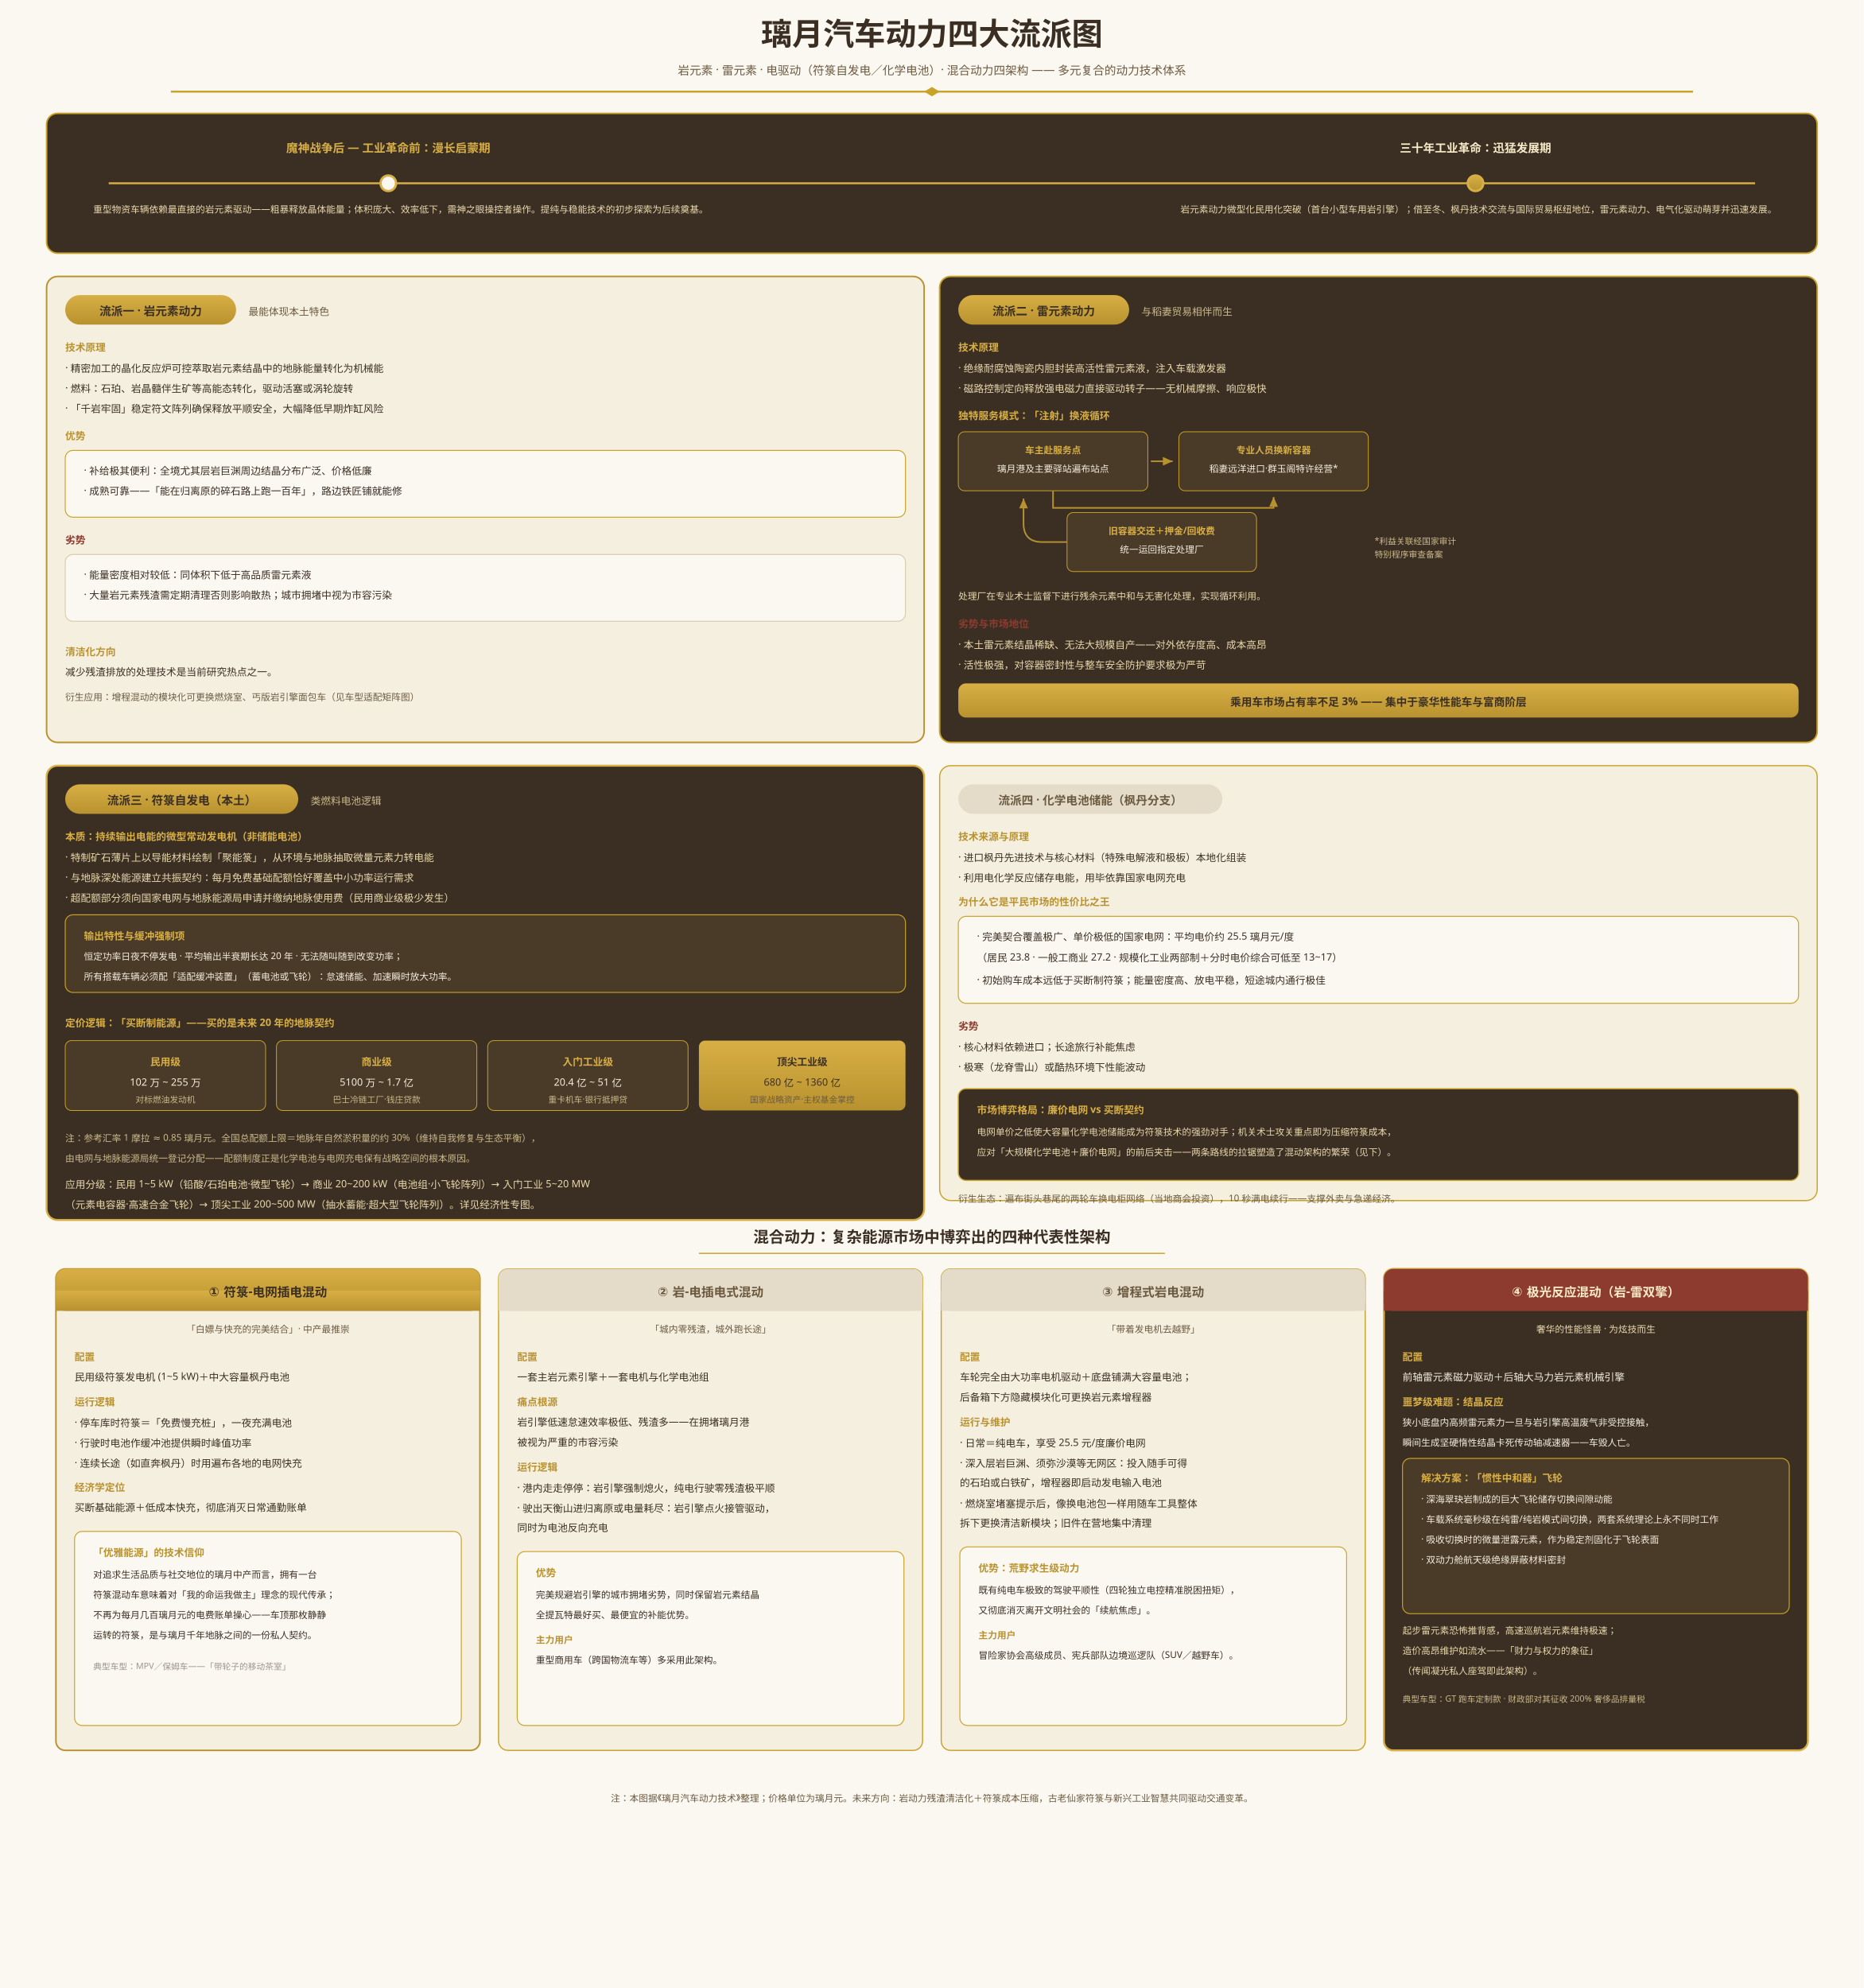
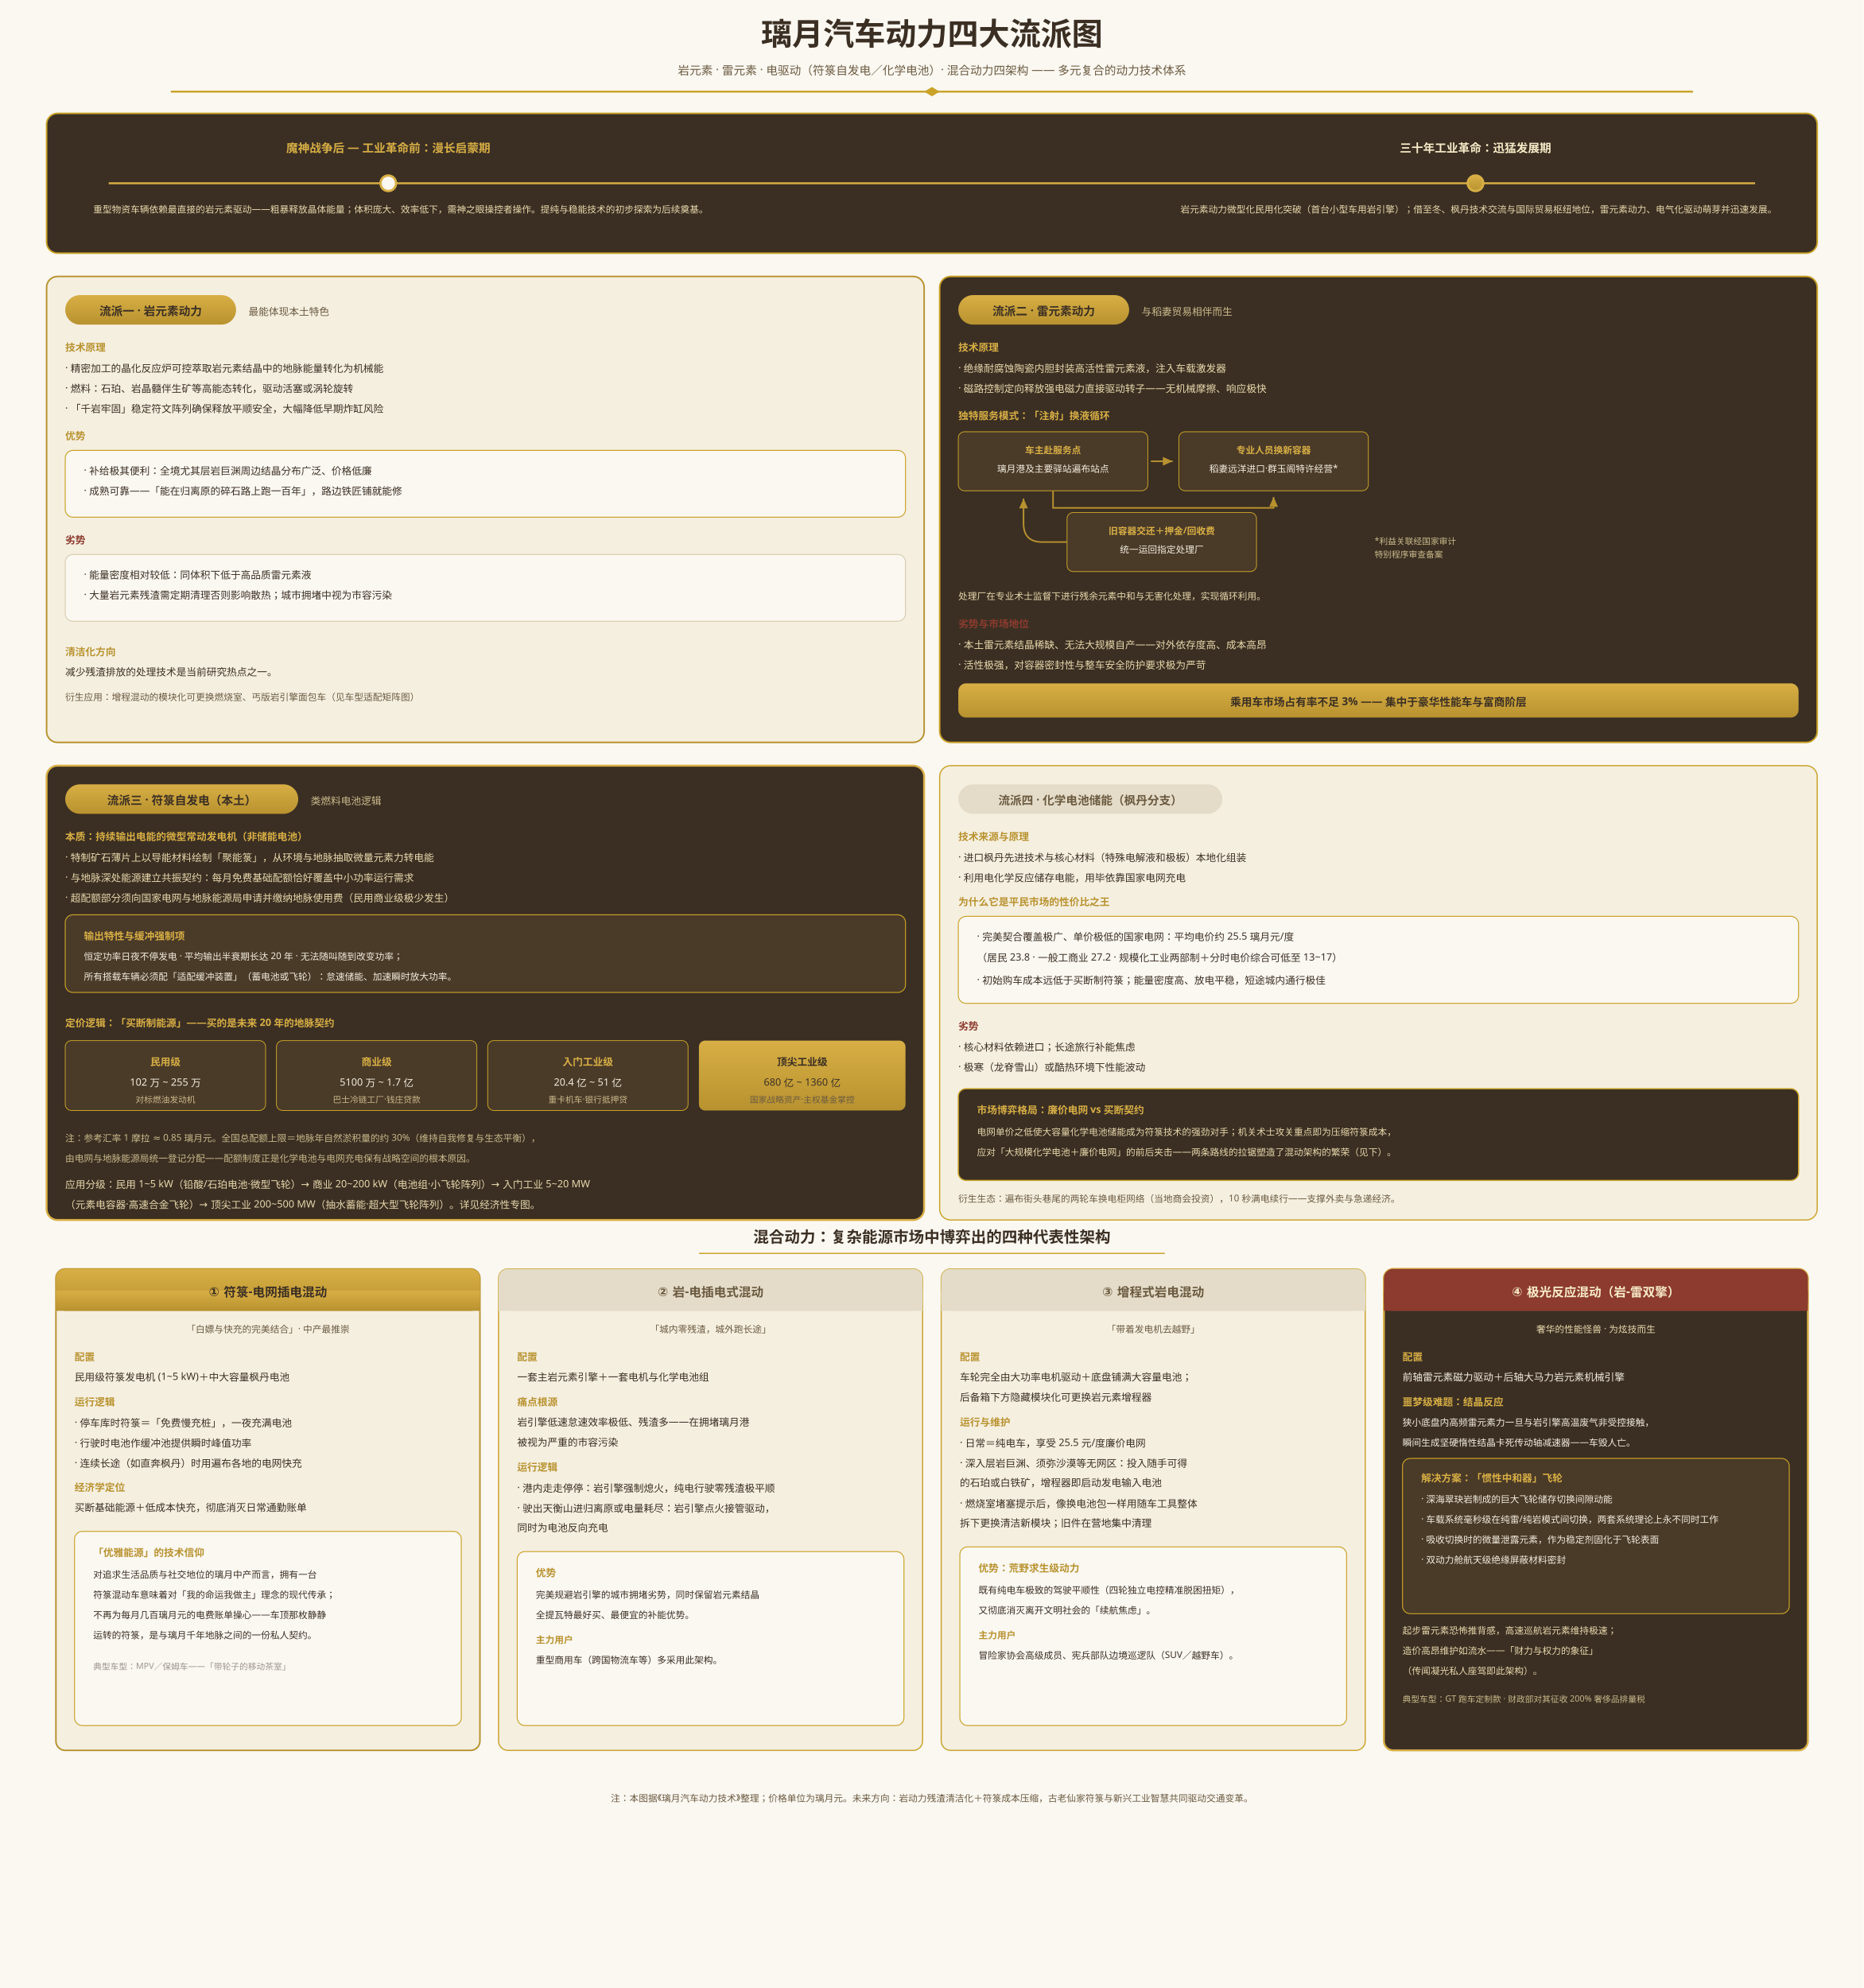
<svg xmlns="http://www.w3.org/2000/svg" viewBox="0 0 2400 2560" font-family="'Microsoft YaHei','PingFang SC','Noto Sans SC',sans-serif">
  <defs>
    <linearGradient id="goldTop" x1="0" y1="0" x2="0" y2="1">
      <stop offset="0" stop-color="#D8AF45" />
      <stop offset="1" stop-color="#B8922F" />
    </linearGradient>
    <marker id="arrow" viewBox="0 0 10 10" refX="9" refY="5" markerWidth="7" markerHeight="7" orient="auto-start-reverse">
      <path d="M 0 1 L 9 5 L 0 9 Z" fill="#B8922F" />
    </marker>
  </defs>
  <rect width="2400" height="2560" fill="#FBF8F2" />
  <text x="1200" y="58" text-anchor="middle" font-size="40" font-weight="700" fill="#3B2F23">璃月汽车动力四大流派图</text>
  <text x="1200" y="96" text-anchor="middle" font-size="15" fill="#6B5A40">岩元素 · 雷元素 · 电驱动（符箓自发电／化学电池）· 混合动力四架构 —— 多元复合的动力技术体系</text>
  <line x1="220" y1="118" x2="2180" y2="118" stroke="#C9A227" stroke-width="2.5" />
  <polygon points="1200,112 1210,118 1200,124 1190,118" fill="#C9A227" />
  <g>
    <rect x="60" y="146" width="2280" height="180" rx="14" fill="#3B2F23" stroke="#C9A227" stroke-width="2" />
    <line x1="140" y1="236" x2="2260" y2="236" stroke="#D8AF45" stroke-width="2.5" />
    <circle cx="500" cy="236" r="10" fill="#FBF8F2" stroke="#D8AF45" stroke-width="3" />
    <circle cx="1900" cy="236" r="10" fill="url(#goldTop)" stroke="#D8AF45" stroke-width="3" />
    <text x="500" y="196" text-anchor="middle" font-size="15" font-weight="700" fill="#D8AF45">魔神战争后 — 工业革命前：漫长启蒙期</text>
    <text x="1900" y="196" text-anchor="middle" font-size="15" font-weight="700" fill="#F7EBC8">三十年工业革命：迅猛发展期</text>
    <text x="120" y="274" font-size="12" fill="#E8D8AC">重型物资车辆依赖最直接的岩元素驱动——粗暴释放晶体能量；体积庞大、效率低下，需神之眼操控者操作。提纯与稳能技术的初步探索为后续奠基。</text>
    <text x="1520" y="274" font-size="12" fill="#E8D8AC">岩元素动力微型化民用化突破（首台小型车用岩引擎）；借至冬、枫丹技术交流与国际贸易枢纽地位，雷元素动力、电气化驱动萌芽并迅速发展。</text>
  </g>
  <g>
    <rect x="60" y="356" width="1130" height="600" rx="14" fill="#F5EFE0" stroke="#B8922F" stroke-width="2" />
    <rect x="84" y="380" width="220" height="38" rx="19" fill="url(#goldTop)" />
    <text x="194" y="406" text-anchor="middle" font-size="15" font-weight="700" fill="#3B2F23">流派一 · 岩元素动力</text>
    <text x="320" y="406" font-size="13" fill="#6B5A40">最能体现本土特色</text>
    <text x="84" y="452" font-size="13" font-weight="700" fill="#B8922F">技术原理</text>
    <text x="84" y="478" font-size="13" fill="#3B2F23">· 精密加工的晶化反应炉可控萃取岩元素结晶中的地脉能量转化为机械能</text>
    <text x="84" y="504" font-size="13" fill="#3B2F23">· 燃料：石珀、岩晶髓伴生矿等高能态转化，驱动活塞或涡轮旋转</text>
    <text x="84" y="530" font-size="13" fill="#3B2F23">· 「千岩牢固」稳定符文阵列确保释放平顺安全，大幅降低早期炸缸风险</text>
    <text x="84" y="566" font-size="13" font-weight="700" fill="#B8922F">优势</text>
    <rect x="84" y="580" width="1082" height="86" rx="10" fill="#FBF8F2" stroke="#C9A227" stroke-width="1.2" />
    <text x="108" y="610" font-size="13" fill="#3B2F23">· 补给极其便利：全境尤其层岩巨渊周边结晶分布广泛、价格低廉</text>
    <text x="108" y="636" font-size="13" fill="#3B2F23">· 成熟可靠——「能在归离原的碎石路上跑一百年」，路边铁匠铺就能修</text>
    <text x="84" y="700" font-size="13" font-weight="700" fill="#8C3B2E">劣势</text>
    <rect x="84" y="714" width="1082" height="86" rx="10" fill="#FBF8F2" stroke="#D8CCAE" stroke-width="1.2" />
    <text x="108" y="744" font-size="13" fill="#3B2F23">· 能量密度相对较低：同体积下低于高品质雷元素液</text>
    <text x="108" y="770" font-size="13" fill="#3B2F23">· 大量岩元素残渣需定期清理否则影响散热；城市拥堵中视为市容污染</text>
    <text x="84" y="844" font-size="13" font-weight="700" fill="#B8922F">清洁化方向</text>
    <text x="84" y="870" font-size="13" fill="#3B2F23">减少残渣排放的处理技术是当前研究热点之一。</text>
    <text x="84" y="902" font-size="12" fill="#6B5A40">衍生应用：增程混动的模块化可更换燃烧室、丐版岩引擎面包车（见车型适配矩阵图）</text>
  </g>
  <g>
    <rect x="1210" y="356" width="1130" height="600" rx="14" fill="#3B2F23" stroke="#C9A227" stroke-width="2" />
    <rect x="1234" y="380" width="220" height="38" rx="19" fill="url(#goldTop)" />
    <text x="1344" y="406" text-anchor="middle" font-size="15" font-weight="700" fill="#3B2F23">流派二 · 雷元素动力</text>
    <text x="1470" y="406" font-size="13" fill="#C9B98A">与稻妻贸易相伴而生</text>
    <text x="1234" y="452" font-size="13" font-weight="700" fill="#D8AF45">技术原理</text>
    <text x="1234" y="478" font-size="13" fill="#E8D8AC">· 绝缘耐腐蚀陶瓷内胆封装高活性雷元素液，注入车载激发器</text>
    <text x="1234" y="504" font-size="13" fill="#E8D8AC">· 磁路控制定向释放强电磁力直接驱动转子——无机械摩擦、响应极快</text>
    <text x="1234" y="540" font-size="13" font-weight="700" fill="#D8AF45">独特服务模式：「注射」换液循环</text>
    <g font-size="12" fill="#F3EDDE">
      <rect x="1234" y="556" width="244" height="76" rx="8" fill="#4A3A28" stroke="#C9A227" stroke-width="1" />
      <text x="1356" y="584" text-anchor="middle" fill="#D8AF45" font-weight="700">车主赴服务点</text>
      <text x="1356" y="608" text-anchor="middle">璃月港及主要驿站遍布站点</text>
      <path d="M 1482 594 H 1510" stroke="#B8922F" stroke-width="2" marker-end="url(#arrow)" />
      <rect x="1518" y="556" width="244" height="76" rx="8" fill="#4A3A28" stroke="#C9A227" stroke-width="1" />
      <text x="1640" y="584" text-anchor="middle" fill="#D8AF45" font-weight="700">专业人员换新容器</text>
      <text x="1640" y="608" text-anchor="middle">稻妻远洋进口·群玉阁特许经营*</text>
      <path d="M 1356 632 V 654 H 1640 V 640" fill="none" stroke="#B8922F" stroke-width="2" marker-end="url(#arrow)" />
      <rect x="1374" y="660" width="244" height="76" rx="8" fill="#4A3A28" stroke="#C9A227" stroke-width="1" />
      <text x="1496" y="688" text-anchor="middle" fill="#D8AF45" font-weight="700">旧容器交还＋押金/回收费</text>
      <text x="1496" y="712" text-anchor="middle">统一运回指定处理厂</text>
      <path d="M 1374 698 H 1342 Q 1318 698 1318 674 V 642" fill="none" stroke="#B8922F" stroke-width="2" marker-end="url(#arrow)" />
      <text x="1770" y="700" font-size="11" fill="#C9B98A">*利益关联经国家审计</text>
      <text x="1770" y="718" font-size="11" fill="#C9B98A">特别程序审查备案</text>
    </g>
    <text x="1234" y="772" font-size="12" fill="#E8D8AC">处理厂在专业术士监督下进行残余元素中和与无害化处理，实现循环利用。</text>
    <text x="1234" y="808" font-size="13" font-weight="700" fill="#8C3B2E">劣势与市场地位</text>
    <text x="1234" y="834" font-size="13" fill="#E8D8AC">· 本土雷元素结晶稀缺、无法大规模自产——对外依存度高、成本高昂</text>
    <text x="1234" y="860" font-size="13" fill="#E8D8AC">· 活性极强，对容器密封性与整车安全防护要求极为严苛</text>
    <rect x="1234" y="880" width="1082" height="44" rx="10" fill="url(#goldTop)" />
    <text x="1775" y="909" text-anchor="middle" font-size="14" font-weight="700" fill="#3B2F23">乘用车市场占有率不足 3% —— 集中于豪华性能车与富商阶层</text>
  </g>
  <g>
    <rect x="60" y="986" width="1130" height="585" rx="14" fill="#3B2F23" stroke="#D8AF45" stroke-width="2.5" />
    <rect x="84" y="1010" width="300" height="38" rx="19" fill="url(#goldTop)" />
    <text x="234" y="1036" text-anchor="middle" font-size="15" font-weight="700" fill="#3B2F23">流派三 · 符箓自发电（本土）</text>
    <text x="400" y="1036" font-size="13" fill="#C9B98A">类燃料电池逻辑</text>
    <text x="84" y="1082" font-size="13" font-weight="700" fill="#D8AF45">本质：持续输出电能的微型常动发电机（非储能电池）</text>
    <text x="84" y="1108" font-size="13" fill="#E8D8AC">· 特制矿石薄片上以导能材料绘制「聚能箓」，从环境与地脉抽取微量元素力转电能</text>
    <text x="84" y="1134" font-size="13" fill="#E8D8AC">· 与地脉深处能源建立共振契约：每月免费基础配额恰好覆盖中小功率运行需求</text>
    <text x="84" y="1160" font-size="13" fill="#E8D8AC">· 超配额部分须向国家电网与地脉能源局申请并缴纳地脉使用费（民用商业级极少发生）</text>
    <rect x="84" y="1178" width="1082" height="100" rx="10" fill="#4A3A28" stroke="#C9A227" stroke-width="1.2" />
    <text x="108" y="1210" font-size="13" font-weight="700" fill="#D8AF45">输出特性与缓冲强制项</text>
    <text x="108" y="1236" font-size="12" fill="#F3EDDE">恒定功率日夜不停发电 · 平均输出半衰期长达 20 年 · 无法随叫随到改变功率；</text>
    <text x="108" y="1262" font-size="12" fill="#F3EDDE">所有搭载车辆必须配「适配缓冲装置」（蓄电池或飞轮）：怠速储能、加速瞬时放大功率。</text>
    <text x="84" y="1322" font-size="13" font-weight="700" fill="#D8AF45">定价逻辑：「买断制能源」——买的是未来 20 年的地脉契约</text>
    <g font-size="13">
      <rect x="84" y="1340" width="258" height="90" rx="8" fill="#4A3A28" stroke="#C9A227" stroke-width="1" />
      <text x="213" y="1372" text-anchor="middle" font-weight="700" fill="#D8AF45">民用级</text>
      <text x="213" y="1398" text-anchor="middle" fill="#F3EDDE">102 万 ~ 255 万</text>
      <text x="213" y="1420" text-anchor="middle" font-size="11" fill="#C9B98A">对标燃油发动机</text>
      <rect x="356" y="1340" width="258" height="90" rx="8" fill="#4A3A28" stroke="#C9A227" stroke-width="1" />
      <text x="485" y="1372" text-anchor="middle" font-weight="700" fill="#D8AF45">商业级</text>
      <text x="485" y="1398" text-anchor="middle" fill="#F3EDDE">5100 万 ~ 1.7 亿</text>
      <text x="485" y="1420" text-anchor="middle" font-size="11" fill="#C9B98A">巴士冷链工厂·钱庄贷款</text>
      <rect x="628" y="1340" width="258" height="90" rx="8" fill="#4A3A28" stroke="#C9A227" stroke-width="1" />
      <text x="757" y="1372" text-anchor="middle" font-weight="700" fill="#D8AF45">入门工业级</text>
      <text x="757" y="1398" text-anchor="middle" fill="#F3EDDE">20.4 亿 ~ 51 亿</text>
      <text x="757" y="1420" text-anchor="middle" font-size="11" fill="#C9B98A">重卡机车·银行抵押贷</text>
      <rect x="900" y="1340" width="266" height="90" rx="8" fill="url(#goldTop)" />
      <text x="1033" y="1372" text-anchor="middle" font-weight="700" fill="#3B2F23">顶尖工业级</text>
      <text x="1033" y="1398" text-anchor="middle" fill="#3B2F23">680 亿 ~ 1360 亿</text>
      <text x="1033" y="1420" text-anchor="middle" font-size="11" fill="#6B5A40">国家战略资产·主权基金掌控</text>
    </g>
    <text x="84" y="1470" font-size="12" fill="#C9B98A">注：参考汇率 1 摩拉 ≈ 0.85 璃月元。全国总配额上限＝地脉年自然淤积量的约 30%（维持自我修复与生态平衡），</text>
    <text x="84" y="1496" font-size="12" fill="#C9B98A">由电网与地脉能源局统一登记分配——配额制度正是化学电池与电网充电保有战略空间的根本原因。</text>
    <text x="84" y="1530" font-size="13" fill="#E8D8AC">应用分级：民用 1~5 kW（铅酸/石珀电池·微型飞轮）→ 商业 20~200 kW（电池组·小飞轮阵列）→ 入门工业 5~20 MW</text>
    <text x="84" y="1556" font-size="13" fill="#E8D8AC">（元素电容器·高速合金飞轮）→ 顶尖工业 200~500 MW（抽水蓄能·超大型飞轮阵列）。详见经济性专图。</text>
  </g>
  <g>
-     <rect x="1210" y="986" width="1130" height="560" rx="14" fill="#F5EFE0" stroke="#C9A227" stroke-width="1.5" />
+     <rect x="1210" y="986" width="1130" height="585" rx="14" fill="#F5EFE0" stroke="#C9A227" stroke-width="1.5" />
    <rect x="1234" y="1010" width="340" height="38" rx="19" fill="#E4DCC8" />
    <text x="1404" y="1036" text-anchor="middle" font-size="15" font-weight="700" fill="#6B5A40">流派四 · 化学电池储能（枫丹分支）</text>
    <text x="1234" y="1082" font-size="13" font-weight="700" fill="#B8922F">技术来源与原理</text>
    <text x="1234" y="1108" font-size="13" fill="#3B2F23">· 进口枫丹先进技术与核心材料（特殊电解液和极板）本地化组装</text>
    <text x="1234" y="1134" font-size="13" fill="#3B2F23">· 利用电化学反应储存电能，用毕依靠国家电网充电</text>
    <text x="1234" y="1166" font-size="13" font-weight="700" fill="#B8922F">为什么它是平民市场的性价比之王</text>
    <rect x="1234" y="1180" width="1082" height="112" rx="10" fill="#FBF8F2" stroke="#C9A227" stroke-width="1.2" />
    <text x="1258" y="1210" font-size="13" fill="#3B2F23">· 完美契合覆盖极广、单价极低的国家电网：平均电价约 25.5 璃月元/度</text>
    <text x="1258" y="1238" font-size="13" fill="#3B2F23">　（居民 23.8 · 一般工商业 27.2 · 规模化工业两部制＋分时电价综合可低至 13~17）</text>
    <text x="1258" y="1266" font-size="13" fill="#3B2F23">· 初始购车成本远低于买断制符箓；能量密度高、放电平稳，短途城内通行极佳</text>
    <text x="1234" y="1326" font-size="13" font-weight="700" fill="#8C3B2E">劣势</text>
    <text x="1234" y="1352" font-size="13" fill="#3B2F23">· 核心材料依赖进口；长途旅行补能焦虑</text>
    <text x="1234" y="1378" font-size="13" fill="#3B2F23">· 极寒（龙脊雪山）或酷热环境下性能波动</text>
    <rect x="1234" y="1402" width="1082" height="118" rx="10" fill="#3B2F23" stroke="#C9A227" stroke-width="1.5" />
    <text x="1258" y="1434" font-size="13" font-weight="700" fill="#D8AF45">市场博弈格局：廉价电网 vs 买断契约</text>
    <text x="1258" y="1462" font-size="12" fill="#E8D8AC">电网单价之低使大容量化学电池储能成为符箓技术的强劲对手；机关术士攻关重点即为压缩符箓成本，</text>
    <text x="1258" y="1488" font-size="12" fill="#E8D8AC">应对「大规模化学电池＋廉价电网」的前后夹击——两条路线的拉锯塑造了混动架构的繁荣（见下）。</text>
    <text x="1234" y="1548" font-size="12" fill="#6B5A40">衍生生态：遍布街头巷尾的两轮车换电柜网络（当地商会投资），10 秒满电续行——支撑外卖与急递经济。</text>
  </g>
  <text x="1200" y="1600" text-anchor="middle" font-size="20" font-weight="700" fill="#3B2F23">混合动力：复杂能源市场中博弈出的四种代表性架构</text>
  <line x1="900" y1="1614" x2="1500" y2="1614" stroke="#C9A227" stroke-width="1.5" />
  <g>
    <rect x="72" y="1634" width="546" height="620" rx="12" fill="#F5EFE0" stroke="#B8922F" stroke-width="2" />
    <rect x="72" y="1634" width="546" height="54" rx="12" fill="url(#goldTop)" />
    <rect x="72" y="1662" width="546" height="26" fill="url(#goldTop)" />
    <text x="345" y="1669" text-anchor="middle" font-size="16" font-weight="700" fill="#3B2F23">① 符箓-电网插电混动</text>
    <text x="345" y="1716" text-anchor="middle" font-size="12" fill="#6B5A40">「白嫖与快充的完美结合」· 中产最推崇</text>
    <text x="96" y="1752" font-size="13" font-weight="700" fill="#B8922F">配置</text>
    <text x="96" y="1778" font-size="13" fill="#3B2F23">民用级符箓发电机 (1~5 kW)＋中大容量枫丹电池</text>
    <text x="96" y="1810" font-size="13" font-weight="700" fill="#B8922F">运行逻辑</text>
    <text x="96" y="1836" font-size="13" fill="#3B2F23">· 停车库时符箓＝「免费慢充桩」，一夜充满电池</text>
    <text x="96" y="1862" font-size="13" fill="#3B2F23">· 行驶时电池作缓冲池提供瞬时峰值功率</text>
    <text x="96" y="1888" font-size="13" fill="#3B2F23">· 连续长途（如直奔枫丹）时用遍布各地的电网快充</text>
    <text x="96" y="1920" font-size="13" font-weight="700" fill="#B8922F">经济学定位</text>
    <text x="96" y="1946" font-size="13" fill="#3B2F23">买断基础能源＋低成本快充，彻底消灭日常通勤账单</text>
    <rect x="96" y="1972" width="498" height="250" rx="10" fill="#FBF8F2" stroke="#C9A227" stroke-width="1.2" />
    <text x="120" y="2004" font-size="13" font-weight="700" fill="#B8922F">「优雅能源」的技术信仰</text>
    <text x="120" y="2032" font-size="12" fill="#3B2F23">对追求生活品质与社交地位的璃月中产而言，拥有一台</text>
    <text x="120" y="2058" font-size="12" fill="#3B2F23">符箓混动车意味着对「我的命运我做主」理念的现代传承；</text>
    <text x="120" y="2084" font-size="12" fill="#3B2F23">不再为每月几百璃月元的电费账单操心——车顶那枚静静</text>
    <text x="120" y="2110" font-size="12" fill="#3B2F23">运转的符箓，是与璃月千年地脉之间的一份私人契约。</text>
    <text x="120" y="2150" font-size="11" fill="#9C948A">典型车型：MPV／保姆车——「带轮子的移动茶室」</text>
  </g>
  <g>
    <rect x="642" y="1634" width="546" height="620" rx="12" fill="#F5EFE0" stroke="#C9A227" stroke-width="1.5" />
    <rect x="642" y="1634" width="546" height="54" rx="12" fill="#E4DCC8" />
    <rect x="642" y="1662" width="546" height="26" fill="#E4DCC8" />
    <text x="915" y="1669" text-anchor="middle" font-size="16" font-weight="700" fill="#6B5A40">② 岩-电插电式混动</text>
    <text x="915" y="1716" text-anchor="middle" font-size="12" fill="#6B5A40">「城内零残渣，城外跑长途」</text>
    <text x="666" y="1752" font-size="13" font-weight="700" fill="#B8922F">配置</text>
    <text x="666" y="1778" font-size="13" fill="#3B2F23">一套主岩元素引擎＋一套电机与化学电池组</text>
    <text x="666" y="1810" font-size="13" font-weight="700" fill="#B8922F">痛点根源</text>
    <text x="666" y="1836" font-size="13" fill="#3B2F23">岩引擎低速怠速效率极低、残渣多——在拥堵璃月港</text>
    <text x="666" y="1862" font-size="13" fill="#3B2F23">被视为严重的市容污染</text>
    <text x="666" y="1894" font-size="13" font-weight="700" fill="#B8922F">运行逻辑</text>
    <text x="666" y="1920" font-size="13" fill="#3B2F23">· 港内走走停停：岩引擎强制熄火，纯电行驶零残渣极平顺</text>
    <text x="666" y="1946" font-size="13" fill="#3B2F23">· 驶出天衡山进归离原或电量耗尽：岩引擎点火接管驱动，</text>
    <text x="666" y="1972" font-size="13" fill="#3B2F23">　同时为电池反向充电</text>
    <rect x="666" y="1998" width="498" height="224" rx="10" fill="#FBF8F2" stroke="#C9A227" stroke-width="1.2" />
    <text x="690" y="2030" font-size="13" font-weight="700" fill="#B8922F">优势</text>
    <text x="690" y="2058" font-size="12" fill="#3B2F23">完美规避岩引擎的城市拥堵劣势，同时保留岩元素结晶</text>
    <text x="690" y="2084" font-size="12" fill="#3B2F23">全提瓦特最好买、最便宜的补能优势。</text>
    <text x="690" y="2116" font-size="12" font-weight="700" fill="#B8922F">主力用户</text>
    <text x="690" y="2142" font-size="12" fill="#3B2F23">重型商用车（跨国物流车等）多采用此架构。</text>
  </g>
  <g>
    <rect x="1212" y="1634" width="546" height="620" rx="12" fill="#F5EFE0" stroke="#C9A227" stroke-width="1.5" />
    <rect x="1212" y="1634" width="546" height="54" rx="12" fill="#E4DCC8" />
    <rect x="1212" y="1662" width="546" height="26" fill="#E4DCC8" />
    <text x="1485" y="1669" text-anchor="middle" font-size="16" font-weight="700" fill="#6B5A40">③ 增程式岩电混动</text>
    <text x="1485" y="1716" text-anchor="middle" font-size="12" fill="#6B5A40">「带着发电机去越野」</text>
    <text x="1236" y="1752" font-size="13" font-weight="700" fill="#B8922F">配置</text>
    <text x="1236" y="1778" font-size="13" fill="#3B2F23">车轮完全由大功率电机驱动＋底盘铺满大容量电池；</text>
    <text x="1236" y="1804" font-size="13" fill="#3B2F23">后备箱下方隐藏模块化可更换岩元素增程器</text>
    <text x="1236" y="1836" font-size="13" font-weight="700" fill="#B8922F">运行与维护</text>
    <text x="1236" y="1862" font-size="13" fill="#3B2F23">· 日常＝纯电车，享受 25.5 元/度廉价电网</text>
    <text x="1236" y="1888" font-size="13" fill="#3B2F23">· 深入层岩巨渊、须弥沙漠等无网区：投入随手可得</text>
    <text x="1236" y="1914" font-size="13" fill="#3B2F23">　的石珀或白铁矿，增程器即启动发电输入电池</text>
    <text x="1236" y="1940" font-size="13" fill="#3B2F23">· 燃烧室堵塞提示后，像换电池包一样用随车工具整体</text>
    <text x="1236" y="1966" font-size="13" fill="#3B2F23">　拆下更换清洁新模块；旧件在营地集中清理</text>
    <rect x="1236" y="1992" width="498" height="230" rx="10" fill="#FBF8F2" stroke="#C9A227" stroke-width="1.2" />
    <text x="1260" y="2024" font-size="13" font-weight="700" fill="#B8922F">优势：荒野求生级动力</text>
    <text x="1260" y="2052" font-size="12" fill="#3B2F23">既有纯电车极致的驾驶平顺性（四轮独立电控精准脱困扭矩），</text>
    <text x="1260" y="2078" font-size="12" fill="#3B2F23">又彻底消灭离开文明社会的「续航焦虑」。</text>
    <text x="1260" y="2110" font-size="12" font-weight="700" fill="#B8922F">主力用户</text>
    <text x="1260" y="2136" font-size="12" fill="#3B2F23">冒险家协会高级成员、宪兵部队边境巡逻队（SUV／越野车）。</text>
  </g>
  <g>
    <rect x="1782" y="1634" width="546" height="620" rx="12" fill="#3B2F23" stroke="#D8AF45" stroke-width="2.5" />
    <rect x="1782" y="1634" width="546" height="54" rx="12" fill="#8C3B2E" />
    <rect x="1782" y="1662" width="546" height="26" fill="#8C3B2E" />
    <text x="2055" y="1669" text-anchor="middle" font-size="16" font-weight="700" fill="#F7EBC8">④ 极光反应混动（岩-雷双擎）</text>
    <text x="2055" y="1716" text-anchor="middle" font-size="12" fill="#E8D8AC">奢华的性能怪兽 · 为炫技而生</text>
    <text x="1806" y="1752" font-size="13" font-weight="700" fill="#D8AF45">配置</text>
    <text x="1806" y="1778" font-size="13" fill="#F3EDDE">前轴雷元素磁力驱动＋后轴大马力岩元素机械引擎</text>
    <text x="1806" y="1810" font-size="13" font-weight="700" fill="#D8AF45">噩梦级难题：结晶反应</text>
    <text x="1806" y="1836" font-size="12" fill="#F3EDDE">狭小底盘内高频雷元素力一旦与岩引擎高温废气非受控接触，</text>
    <text x="1806" y="1862" font-size="12" fill="#F3EDDE">瞬间生成坚硬惰性结晶卡死传动轴减速器——车毁人亡。</text>
    <rect x="1806" y="1878" width="498" height="200" rx="10" fill="#4A3A28" stroke="#C9A227" stroke-width="1.2" />
    <text x="1830" y="1908" font-size="13" font-weight="700" fill="#D8AF45">解决方案：「惯性中和器」飞轮</text>
    <text x="1830" y="1934" font-size="12" fill="#F3EDDE">· 深海翠玦岩制成的巨大飞轮储存切换间隙动能</text>
    <text x="1830" y="1960" font-size="12" fill="#F3EDDE">· 车载系统毫秒级在纯雷/纯岩模式间切换，两套系统理论上永不同时工作</text>
    <text x="1830" y="1986" font-size="12" fill="#F3EDDE">· 吸收切换时的微量泄露元素，作为稳定剂固化于飞轮表面</text>
    <text x="1830" y="2012" font-size="12" fill="#F3EDDE">· 双动力舱航天级绝缘屏蔽材料密封</text>
    <text x="1806" y="2104" font-size="12" fill="#E8D8AC">起步雷元素恐怖推背感，高速巡航岩元素维持极速；</text>
    <text x="1806" y="2130" font-size="12" fill="#E8D8AC">造价高昂维护如流水——「财力与权力的象征」</text>
    <text x="1806" y="2156" font-size="12" fill="#E8D8AC">（传闻凝光私人座驾即此架构）。</text>
    <text x="1806" y="2192" font-size="11" fill="#C9B98A">典型车型：GT 跑车定制款 · 财政部对其征收 200% 奢侈品排量税</text>
  </g>
  <text x="1200" y="2320" text-anchor="middle" font-size="12" fill="#6B5A40">注：本图据《璃月汽车动力技术》整理；价格单位为璃月元。未来方向：岩动力残渣清洁化＋符箓成本压缩，古老仙家符箓与新兴工业智慧共同驱动交通变革。</text>
</svg>
